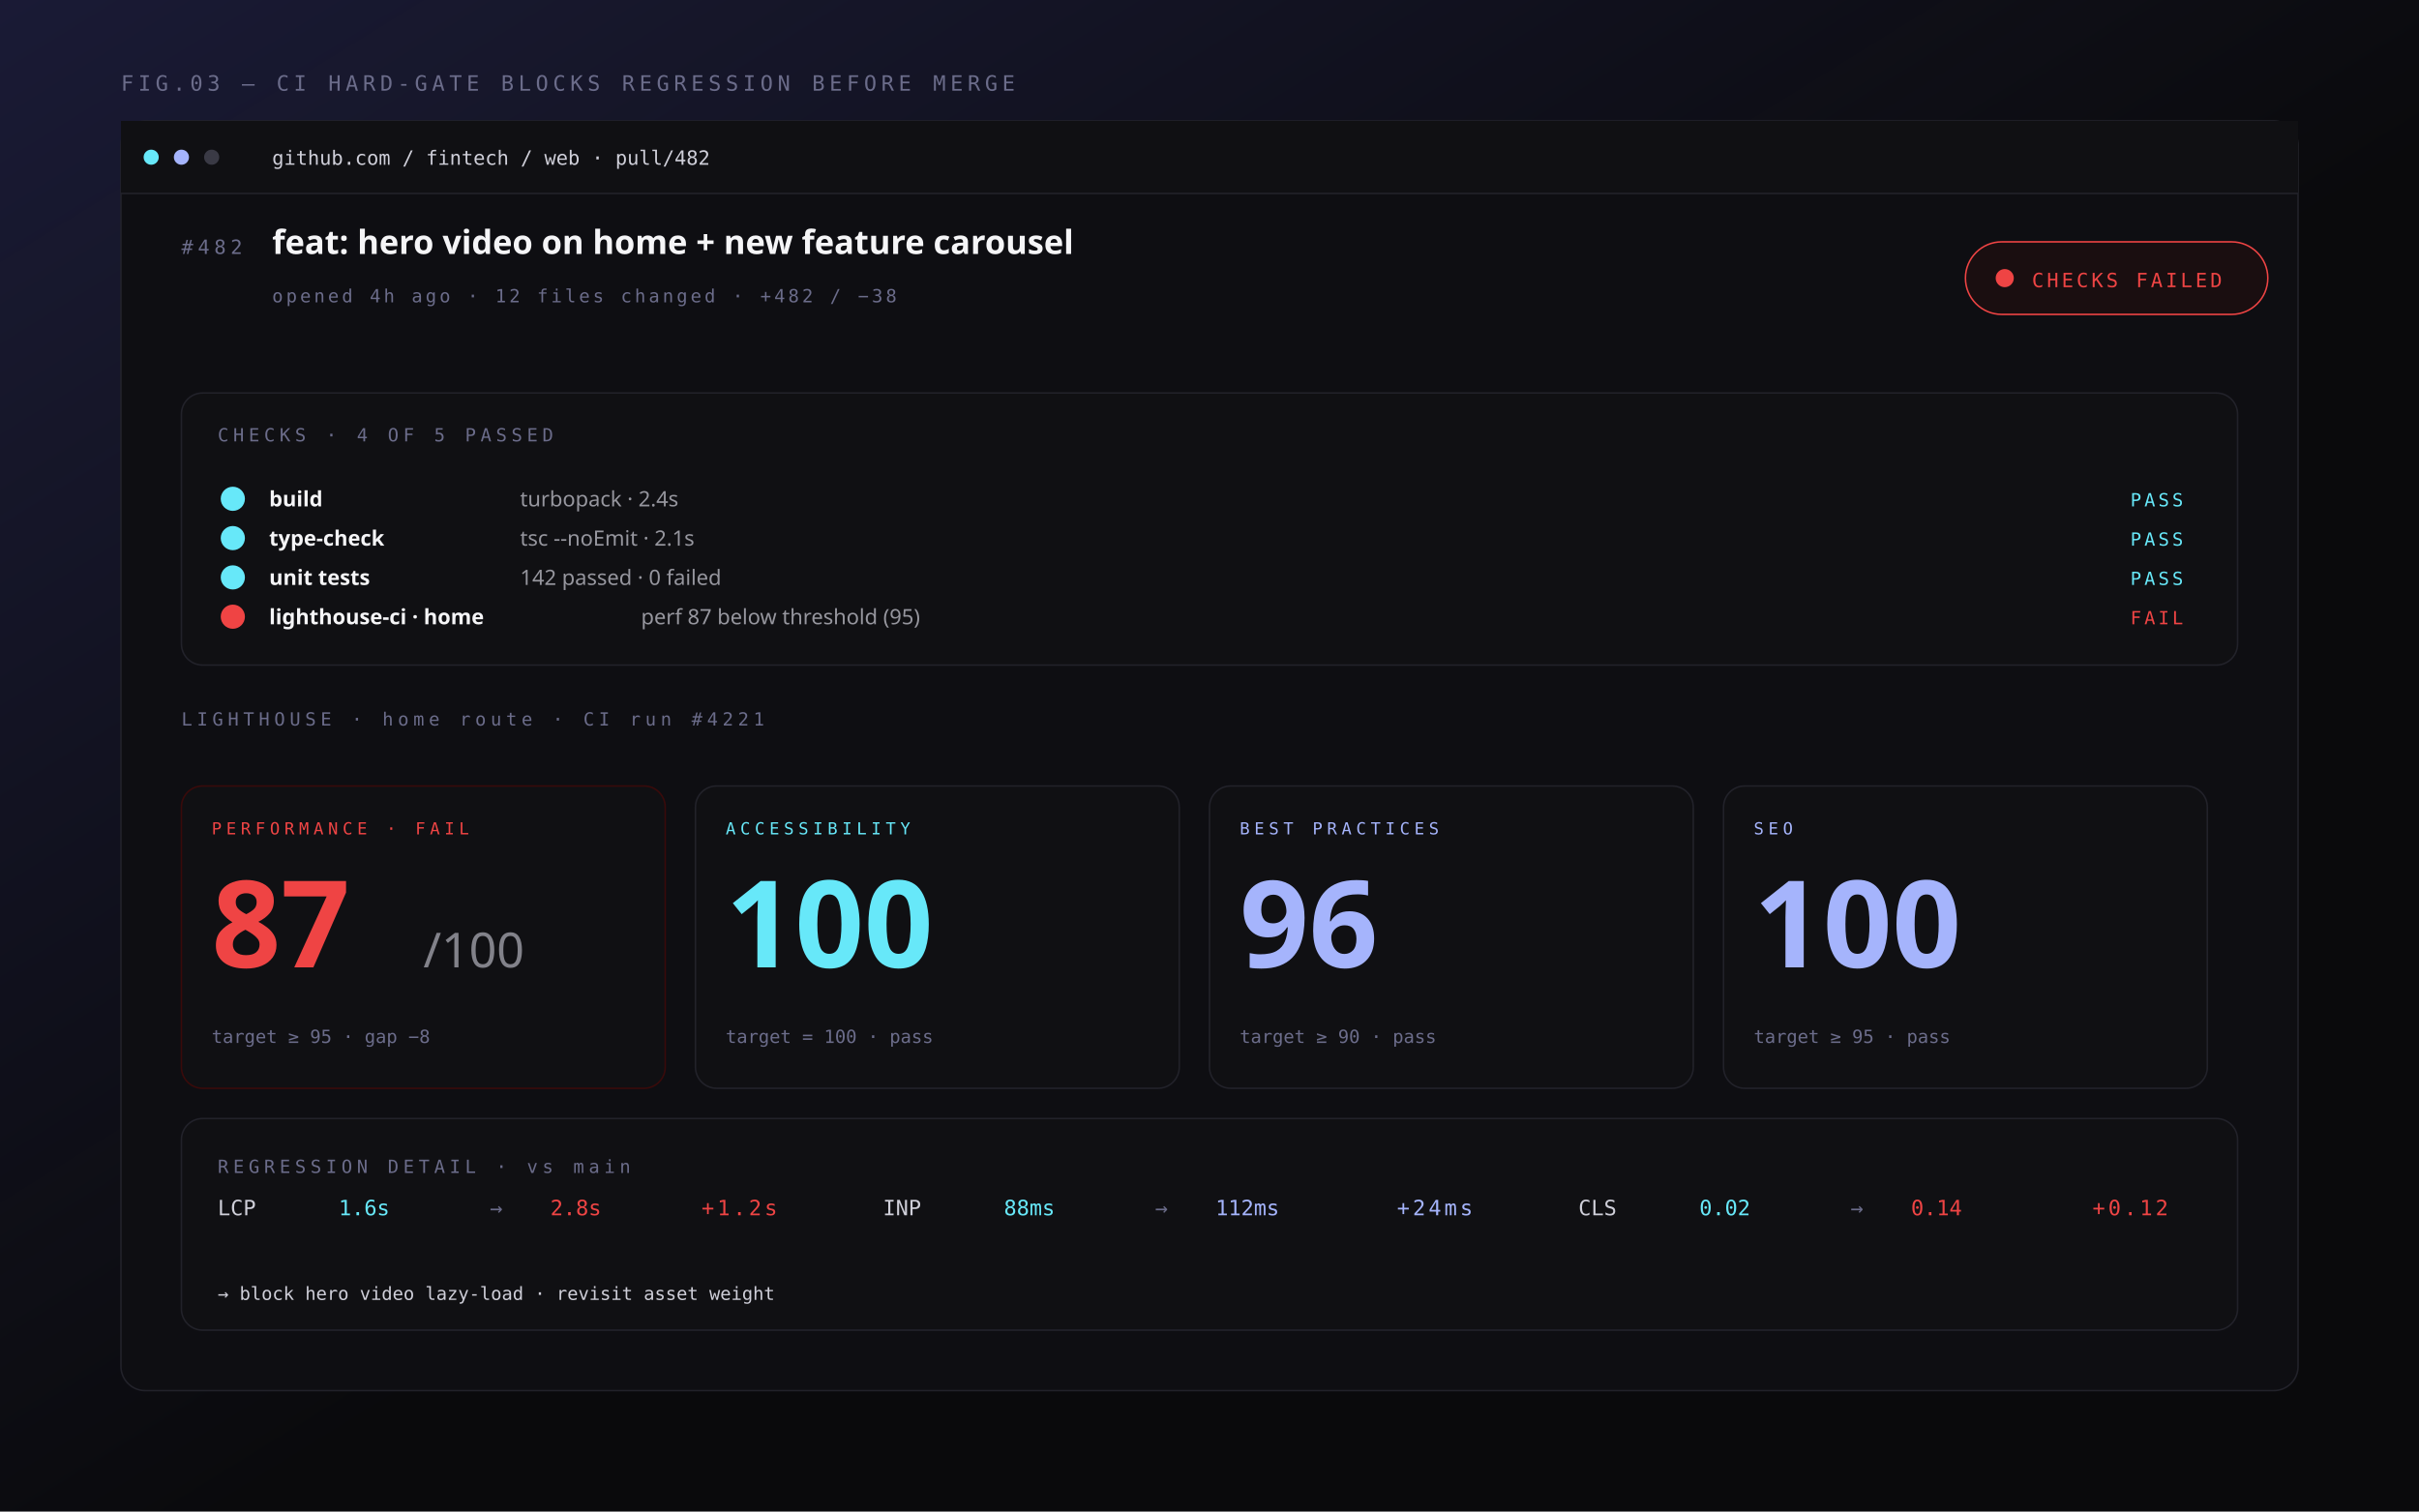
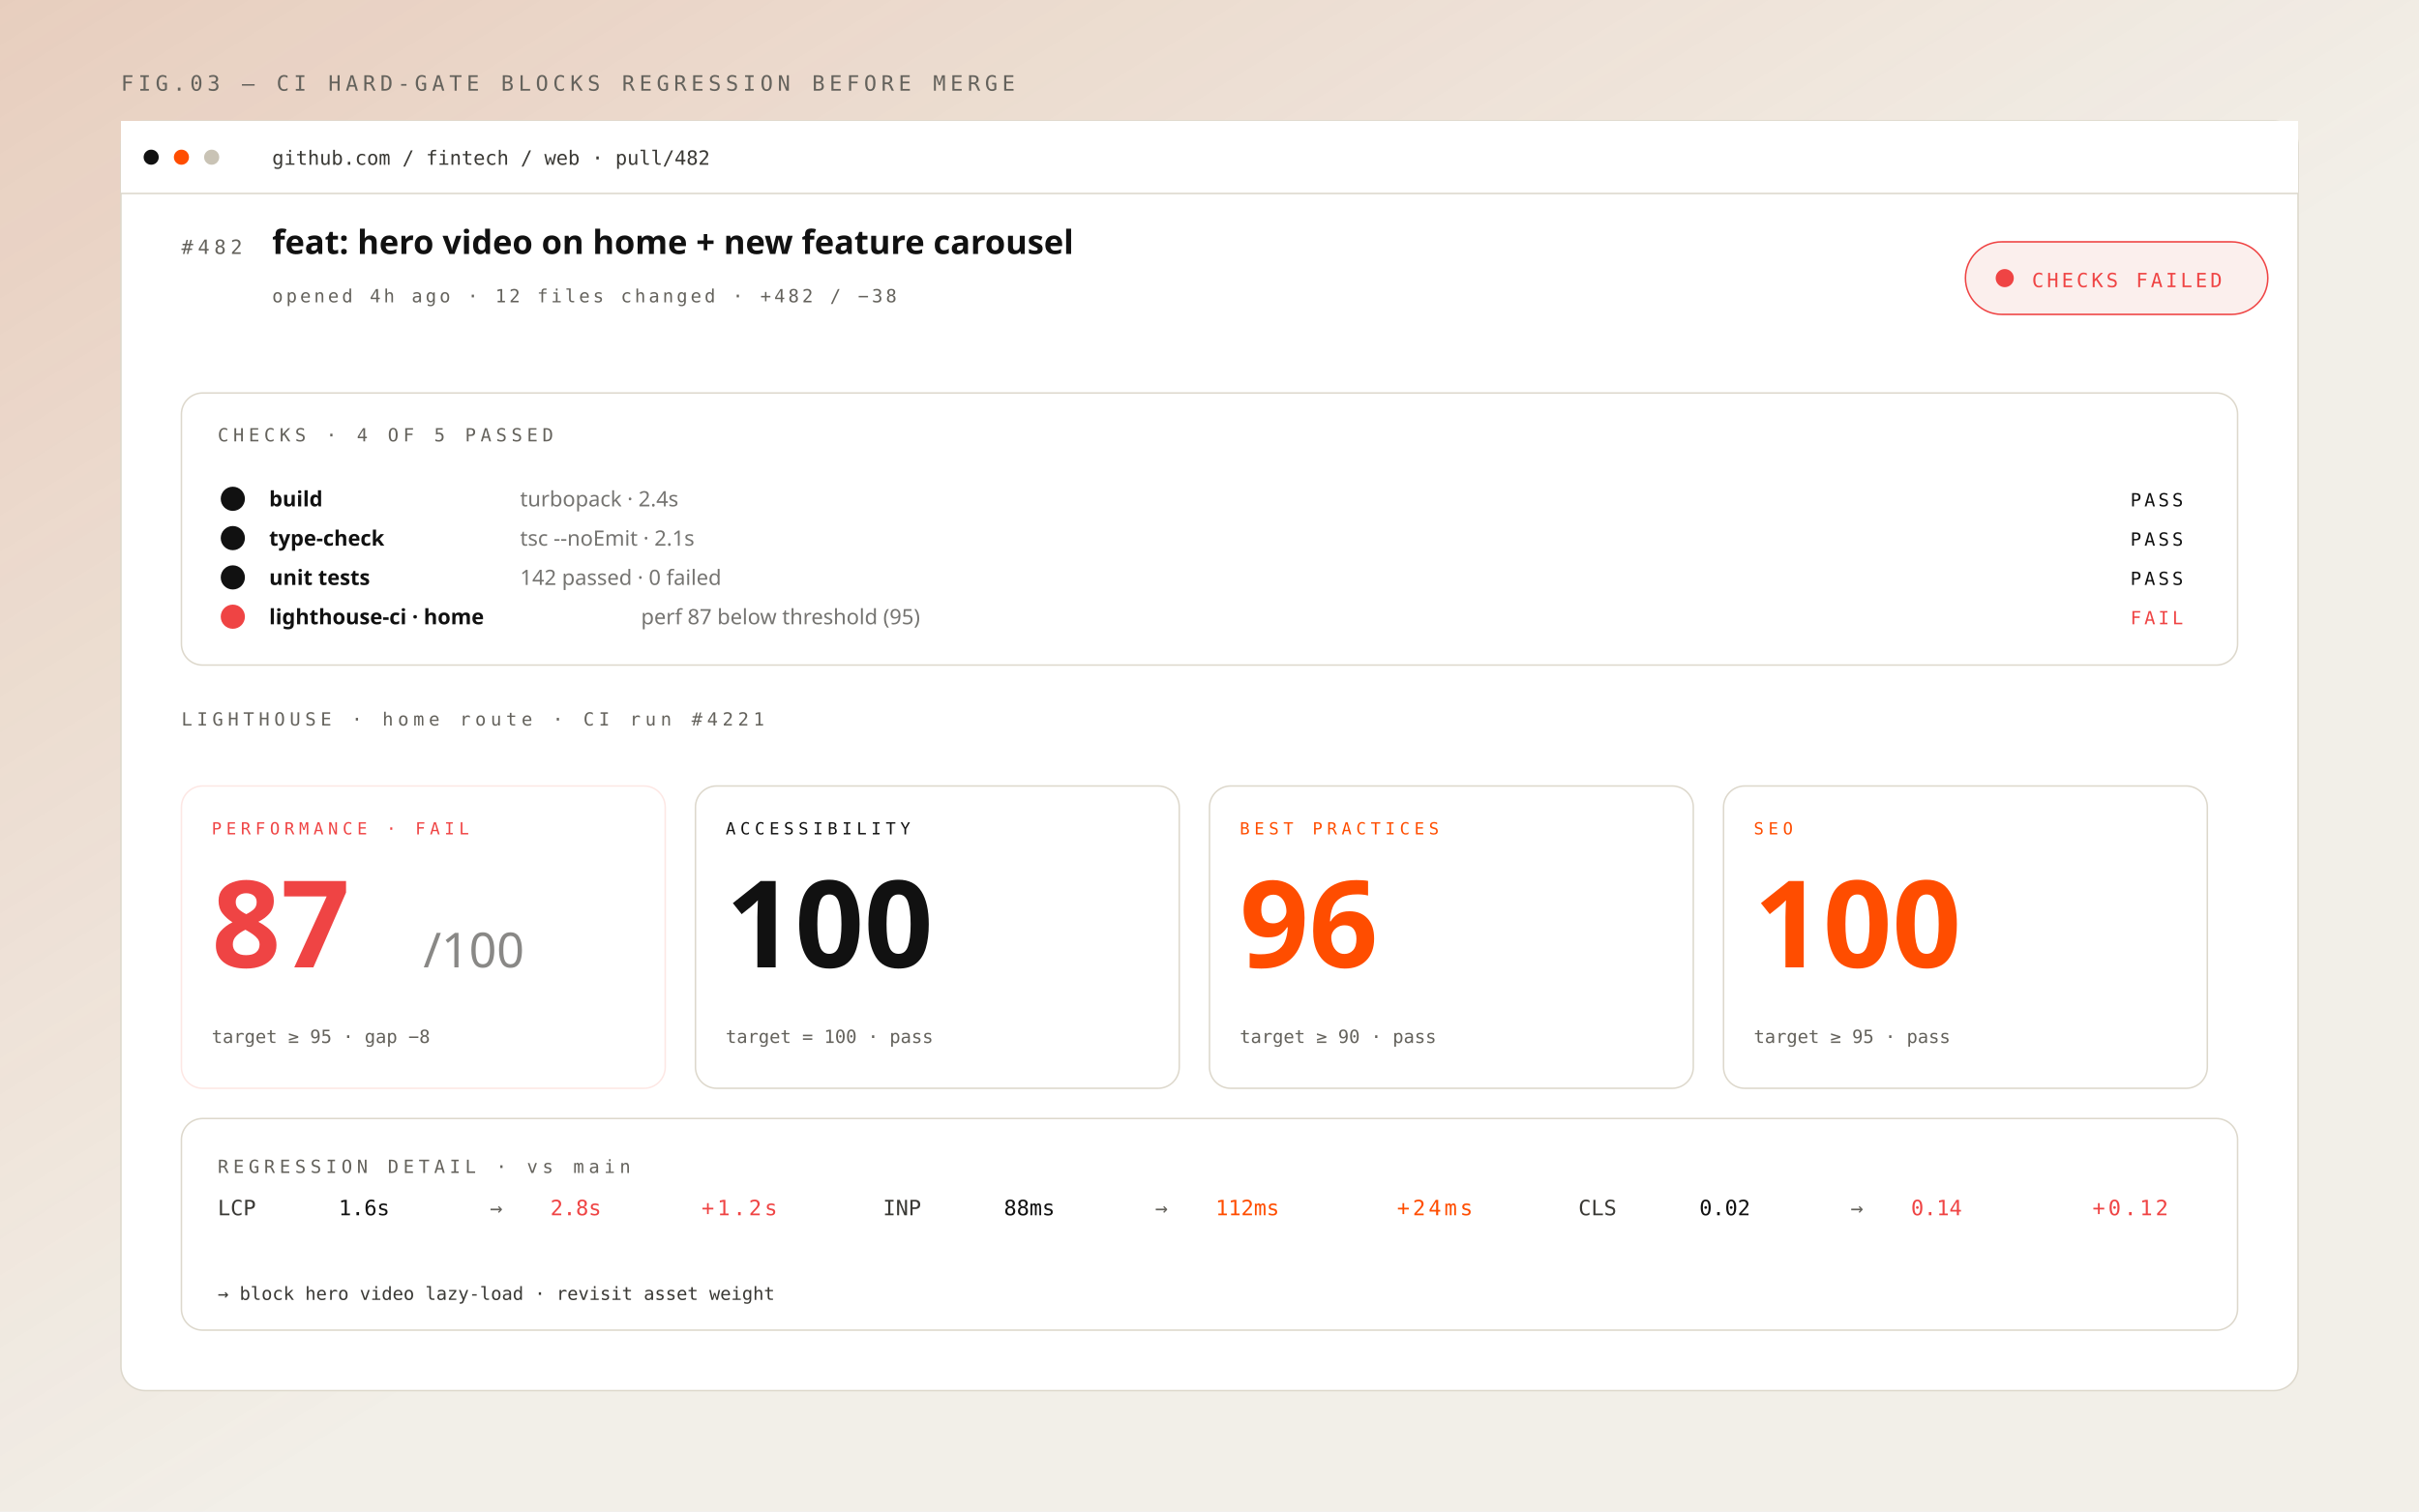
<svg xmlns="http://www.w3.org/2000/svg" viewBox="0 0 1600 1000" preserveAspectRatio="xMidYMid slice" role="img" aria-label="Lighthouse CI gate failing a regression PR">
  <defs>
    <linearGradient id="s3Glow" x1="0" y1="0" x2="1" y2="1">
-       <stop offset="0%" stop-color="#6366f1" stop-opacity="0.18" />
-       <stop offset="55%" stop-color="#6366f1" stop-opacity="0" />
+       <stop offset="0%" stop-color="#B83700" stop-opacity="0.18" />
+       <stop offset="55%" stop-color="#B83700" stop-opacity="0" />
    </linearGradient>
  </defs>
-   <rect width="1600" height="1000" fill="#0a0a0c" />
+   <rect width="1600" height="1000" fill="#F2EFE8" />
  <rect width="1600" height="1000" fill="url(#s3Glow)" />
-   <rect x="80" y="80" width="1440" height="840" rx="16" fill="#0e0e12" stroke="#22222a" />
+   <rect x="80" y="80" width="1440" height="840" rx="16" fill="#FFFFFF" stroke="#DDD8CC" />
  <g transform="translate(80, 80)">
-     <rect width="1440" height="48" fill="#101013" />
-     <line x1="0" y1="48" x2="1440" y2="48" stroke="#22222a" />
-     <circle cx="20" cy="24" r="5" fill="#67e8f9" />
-     <circle cx="40" cy="24" r="5" fill="#a5b4fc" />
-     <circle cx="60" cy="24" r="5" fill="#3a3a45" />
-     <text x="100" y="29" font-family="ui-monospace, monospace" font-size="13" fill="#cfcfd9">github.com / fintech / web · pull/482</text>
+     <rect width="1440" height="48" fill="#FFFFFF" />
+     <line x1="0" y1="48" x2="1440" y2="48" stroke="#DDD8CC" />
+     <circle cx="20" cy="24" r="5" fill="#111111" />
+     <circle cx="40" cy="24" r="5" fill="#FF4D00" />
+     <circle cx="60" cy="24" r="5" fill="#C9C3B5" />
+     <text x="100" y="29" font-family="ui-monospace, monospace" font-size="13" fill="#3A3935">github.com / fintech / web · pull/482</text>
  </g>
  <g transform="translate(120, 168)">
-     <text font-family="ui-monospace, monospace" font-size="13" letter-spacing="3" fill="#6b6c8a">#482</text>
-     <text x="60" font-family="Geist, system-ui, sans-serif" font-size="22" font-weight="600" fill="#f5f5f7">feat: hero video on home + new feature carousel</text>
-     <text y="32" x="60" font-family="ui-monospace, monospace" font-size="12" letter-spacing="2" fill="#6b6c8a">opened 4h ago · 12 files changed · +482 / −38</text>
-     <rect x="1180" y="-8" width="200" height="48" rx="24" fill="#1a0e10" stroke="#ef4444" />
+     <text font-family="ui-monospace, monospace" font-size="13" letter-spacing="3" fill="#64625C">#482</text>
+     <text x="60" font-family="Geist, system-ui, sans-serif" font-size="22" font-weight="600" fill="#111111">feat: hero video on home + new feature carousel</text>
+     <text y="32" x="60" font-family="ui-monospace, monospace" font-size="12" letter-spacing="2" fill="#64625C">opened 4h ago · 12 files changed · +482 / −38</text>
+     <rect x="1180" y="-8" width="200" height="48" rx="24" fill="#FBEFED" stroke="#ef4444" />
    <circle cx="1206" cy="16" r="6" fill="#ef4444" />
    <text x="1224" y="22" font-family="ui-monospace, monospace" font-size="13" letter-spacing="2" fill="#ef4444">CHECKS FAILED</text>
  </g>
  <g transform="translate(120, 260)">
-     <rect width="1360" height="180" rx="14" fill="#101013" stroke="#22222a" />
-     <text x="24" y="32" font-family="ui-monospace, monospace" font-size="12" letter-spacing="3" fill="#6b6c8a">CHECKS · 4 OF 5 PASSED</text>
-     <g font-family="Geist, system-ui, sans-serif" font-size="14" fill="#cfcfd9">
+     <rect width="1360" height="180" rx="14" fill="#FFFFFF" stroke="#DDD8CC" />
+     <text x="24" y="32" font-family="ui-monospace, monospace" font-size="12" letter-spacing="3" fill="#64625C">CHECKS · 4 OF 5 PASSED</text>
+     <g font-family="Geist, system-ui, sans-serif" font-size="14" fill="#3A3935">
      <g transform="translate(24, 60)">
-         <circle cx="10" cy="10" r="8" fill="#67e8f9" />
-         <text x="34" y="15" font-weight="600" fill="#f5f5f7">build</text>
-         <text x="200" y="15" fill="#cfcfd9" opacity="0.7">turbopack · 2.4s</text>
-         <text x="1300" y="15" text-anchor="end" font-family="ui-monospace, monospace" font-size="12" fill="#67e8f9" letter-spacing="2">PASS</text>
+         <circle cx="10" cy="10" r="8" fill="#111111" />
+         <text x="34" y="15" font-weight="600" fill="#111111">build</text>
+         <text x="200" y="15" fill="#3A3935" opacity="0.7">turbopack · 2.4s</text>
+         <text x="1300" y="15" text-anchor="end" font-family="ui-monospace, monospace" font-size="12" fill="#111111" letter-spacing="2">PASS</text>
      </g>
      <g transform="translate(24, 86)">
-         <circle cx="10" cy="10" r="8" fill="#67e8f9" />
-         <text x="34" y="15" font-weight="600" fill="#f5f5f7">type-check</text>
-         <text x="200" y="15" fill="#cfcfd9" opacity="0.7">tsc --noEmit · 2.1s</text>
-         <text x="1300" y="15" text-anchor="end" font-family="ui-monospace, monospace" font-size="12" fill="#67e8f9" letter-spacing="2">PASS</text>
+         <circle cx="10" cy="10" r="8" fill="#111111" />
+         <text x="34" y="15" font-weight="600" fill="#111111">type-check</text>
+         <text x="200" y="15" fill="#3A3935" opacity="0.7">tsc --noEmit · 2.1s</text>
+         <text x="1300" y="15" text-anchor="end" font-family="ui-monospace, monospace" font-size="12" fill="#111111" letter-spacing="2">PASS</text>
      </g>
      <g transform="translate(24, 112)">
-         <circle cx="10" cy="10" r="8" fill="#67e8f9" />
-         <text x="34" y="15" font-weight="600" fill="#f5f5f7">unit tests</text>
-         <text x="200" y="15" fill="#cfcfd9" opacity="0.7">142 passed · 0 failed</text>
-         <text x="1300" y="15" text-anchor="end" font-family="ui-monospace, monospace" font-size="12" fill="#67e8f9" letter-spacing="2">PASS</text>
+         <circle cx="10" cy="10" r="8" fill="#111111" />
+         <text x="34" y="15" font-weight="600" fill="#111111">unit tests</text>
+         <text x="200" y="15" fill="#3A3935" opacity="0.7">142 passed · 0 failed</text>
+         <text x="1300" y="15" text-anchor="end" font-family="ui-monospace, monospace" font-size="12" fill="#111111" letter-spacing="2">PASS</text>
      </g>
      <g transform="translate(24, 138)">
        <circle cx="10" cy="10" r="8" fill="#ef4444" />
-         <text x="34" y="15" font-weight="600" fill="#f5f5f7">lighthouse-ci · home</text>
-         <text x="280" y="15" fill="#cfcfd9" opacity="0.7">perf 87 below threshold (95)</text>
+         <text x="34" y="15" font-weight="600" fill="#111111">lighthouse-ci · home</text>
+         <text x="280" y="15" fill="#3A3935" opacity="0.7">perf 87 below threshold (95)</text>
        <text x="1300" y="15" text-anchor="end" font-family="ui-monospace, monospace" font-size="12" fill="#ef4444" letter-spacing="2">FAIL</text>
      </g>
    </g>
  </g>
  <g transform="translate(120, 480)">
-     <text font-family="ui-monospace, monospace" font-size="12" letter-spacing="3" fill="#6b6c8a">LIGHTHOUSE · home route · CI run #4221</text>
+     <text font-family="ui-monospace, monospace" font-size="12" letter-spacing="3" fill="#64625C">LIGHTHOUSE · home route · CI run #4221</text>
    <g transform="translate(0, 40)">
-       <rect width="320" height="200" rx="14" fill="#101013" stroke="#3a0a0a" />
+       <rect width="320" height="200" rx="14" fill="#FFFFFF" stroke="#FDE7E4" />
      <text x="20" y="32" font-family="ui-monospace, monospace" font-size="11" letter-spacing="3" fill="#ef4444">PERFORMANCE · FAIL</text>
      <text x="20" y="120" font-family="Geist, system-ui, sans-serif" font-size="80" font-weight="700" fill="#ef4444">87</text>
-       <text x="160" y="120" font-family="Geist, system-ui, sans-serif" font-size="32" fill="#cfcfd9" opacity="0.6">/100</text>
-       <text x="20" y="170" font-family="ui-monospace, monospace" font-size="12" fill="#6b6c8a">target ≥ 95 · gap −8</text>
+       <text x="160" y="120" font-family="Geist, system-ui, sans-serif" font-size="32" fill="#3A3935" opacity="0.6">/100</text>
+       <text x="20" y="170" font-family="ui-monospace, monospace" font-size="12" fill="#64625C">target ≥ 95 · gap −8</text>
    </g>
    <g transform="translate(340, 40)">
-       <rect width="320" height="200" rx="14" fill="#101013" stroke="#22222a" />
-       <text x="20" y="32" font-family="ui-monospace, monospace" font-size="11" letter-spacing="3" fill="#67e8f9">ACCESSIBILITY</text>
-       <text x="20" y="120" font-family="Geist, system-ui, sans-serif" font-size="80" font-weight="700" fill="#67e8f9">100</text>
-       <text x="20" y="170" font-family="ui-monospace, monospace" font-size="12" fill="#6b6c8a">target = 100 · pass</text>
+       <rect width="320" height="200" rx="14" fill="#FFFFFF" stroke="#DDD8CC" />
+       <text x="20" y="32" font-family="ui-monospace, monospace" font-size="11" letter-spacing="3" fill="#111111">ACCESSIBILITY</text>
+       <text x="20" y="120" font-family="Geist, system-ui, sans-serif" font-size="80" font-weight="700" fill="#111111">100</text>
+       <text x="20" y="170" font-family="ui-monospace, monospace" font-size="12" fill="#64625C">target = 100 · pass</text>
    </g>
    <g transform="translate(680, 40)">
-       <rect width="320" height="200" rx="14" fill="#101013" stroke="#22222a" />
-       <text x="20" y="32" font-family="ui-monospace, monospace" font-size="11" letter-spacing="3" fill="#a5b4fc">BEST PRACTICES</text>
-       <text x="20" y="120" font-family="Geist, system-ui, sans-serif" font-size="80" font-weight="700" fill="#a5b4fc">96</text>
-       <text x="20" y="170" font-family="ui-monospace, monospace" font-size="12" fill="#6b6c8a">target ≥ 90 · pass</text>
+       <rect width="320" height="200" rx="14" fill="#FFFFFF" stroke="#DDD8CC" />
+       <text x="20" y="32" font-family="ui-monospace, monospace" font-size="11" letter-spacing="3" fill="#FF4D00">BEST PRACTICES</text>
+       <text x="20" y="120" font-family="Geist, system-ui, sans-serif" font-size="80" font-weight="700" fill="#FF4D00">96</text>
+       <text x="20" y="170" font-family="ui-monospace, monospace" font-size="12" fill="#64625C">target ≥ 90 · pass</text>
    </g>
    <g transform="translate(1020, 40)">
-       <rect width="320" height="200" rx="14" fill="#101013" stroke="#22222a" />
-       <text x="20" y="32" font-family="ui-monospace, monospace" font-size="11" letter-spacing="3" fill="#a5b4fc">SEO</text>
-       <text x="20" y="120" font-family="Geist, system-ui, sans-serif" font-size="80" font-weight="700" fill="#a5b4fc">100</text>
-       <text x="20" y="170" font-family="ui-monospace, monospace" font-size="12" fill="#6b6c8a">target ≥ 95 · pass</text>
+       <rect width="320" height="200" rx="14" fill="#FFFFFF" stroke="#DDD8CC" />
+       <text x="20" y="32" font-family="ui-monospace, monospace" font-size="11" letter-spacing="3" fill="#FF4D00">SEO</text>
+       <text x="20" y="120" font-family="Geist, system-ui, sans-serif" font-size="80" font-weight="700" fill="#FF4D00">100</text>
+       <text x="20" y="170" font-family="ui-monospace, monospace" font-size="12" fill="#64625C">target ≥ 95 · pass</text>
    </g>
  </g>
  <g transform="translate(120, 740)">
-     <rect width="1360" height="140" rx="14" fill="#101013" stroke="#22222a" />
-     <text x="24" y="36" font-family="ui-monospace, monospace" font-size="12" letter-spacing="3" fill="#6b6c8a">REGRESSION DETAIL · vs main</text>
+     <rect width="1360" height="140" rx="14" fill="#FFFFFF" stroke="#DDD8CC" />
+     <text x="24" y="36" font-family="ui-monospace, monospace" font-size="12" letter-spacing="3" fill="#64625C">REGRESSION DETAIL · vs main</text>
    <g transform="translate(24, 64)" font-family="ui-monospace, monospace" font-size="14">
      <g>
-         <text fill="#cfcfd9">LCP</text>
-         <text x="80" fill="#67e8f9">1.6s</text>
-         <text x="180" fill="#6b6c8a">→</text>
+         <text fill="#3A3935">LCP</text>
+         <text x="80" fill="#111111">1.6s</text>
+         <text x="180" fill="#64625C">→</text>
        <text x="220" fill="#ef4444">2.8s</text>
        <text x="320" fill="#ef4444" letter-spacing="2">+1.2s</text>
      </g>
      <g transform="translate(440, 0)">
-         <text fill="#cfcfd9">INP</text>
-         <text x="80" fill="#67e8f9">88ms</text>
-         <text x="180" fill="#6b6c8a">→</text>
-         <text x="220" fill="#a5b4fc">112ms</text>
-         <text x="340" fill="#a5b4fc" letter-spacing="2">+24ms</text>
+         <text fill="#3A3935">INP</text>
+         <text x="80" fill="#111111">88ms</text>
+         <text x="180" fill="#64625C">→</text>
+         <text x="220" fill="#FF4D00">112ms</text>
+         <text x="340" fill="#FF4D00" letter-spacing="2">+24ms</text>
      </g>
      <g transform="translate(900, 0)">
-         <text fill="#cfcfd9">CLS</text>
-         <text x="80" fill="#67e8f9">0.02</text>
-         <text x="180" fill="#6b6c8a">→</text>
+         <text fill="#3A3935">CLS</text>
+         <text x="80" fill="#111111">0.02</text>
+         <text x="180" fill="#64625C">→</text>
        <text x="220" fill="#ef4444">0.14</text>
        <text x="340" fill="#ef4444" letter-spacing="2">+0.12</text>
      </g>
    </g>
-     <text x="24" y="120" font-family="ui-monospace, monospace" font-size="12" fill="#cfcfd9">→ block hero video lazy-load · revisit asset weight</text>
+     <text x="24" y="120" font-family="ui-monospace, monospace" font-size="12" fill="#3A3935">→ block hero video lazy-load · revisit asset weight</text>
  </g>
-   <g font-family="ui-monospace, monospace" font-size="14" letter-spacing="3" fill="#6b6c8a">
+   <g font-family="ui-monospace, monospace" font-size="14" letter-spacing="3" fill="#64625C">
    <text x="80" y="60">FIG.03 — CI HARD-GATE BLOCKS REGRESSION BEFORE MERGE</text>
  </g>
</svg>
